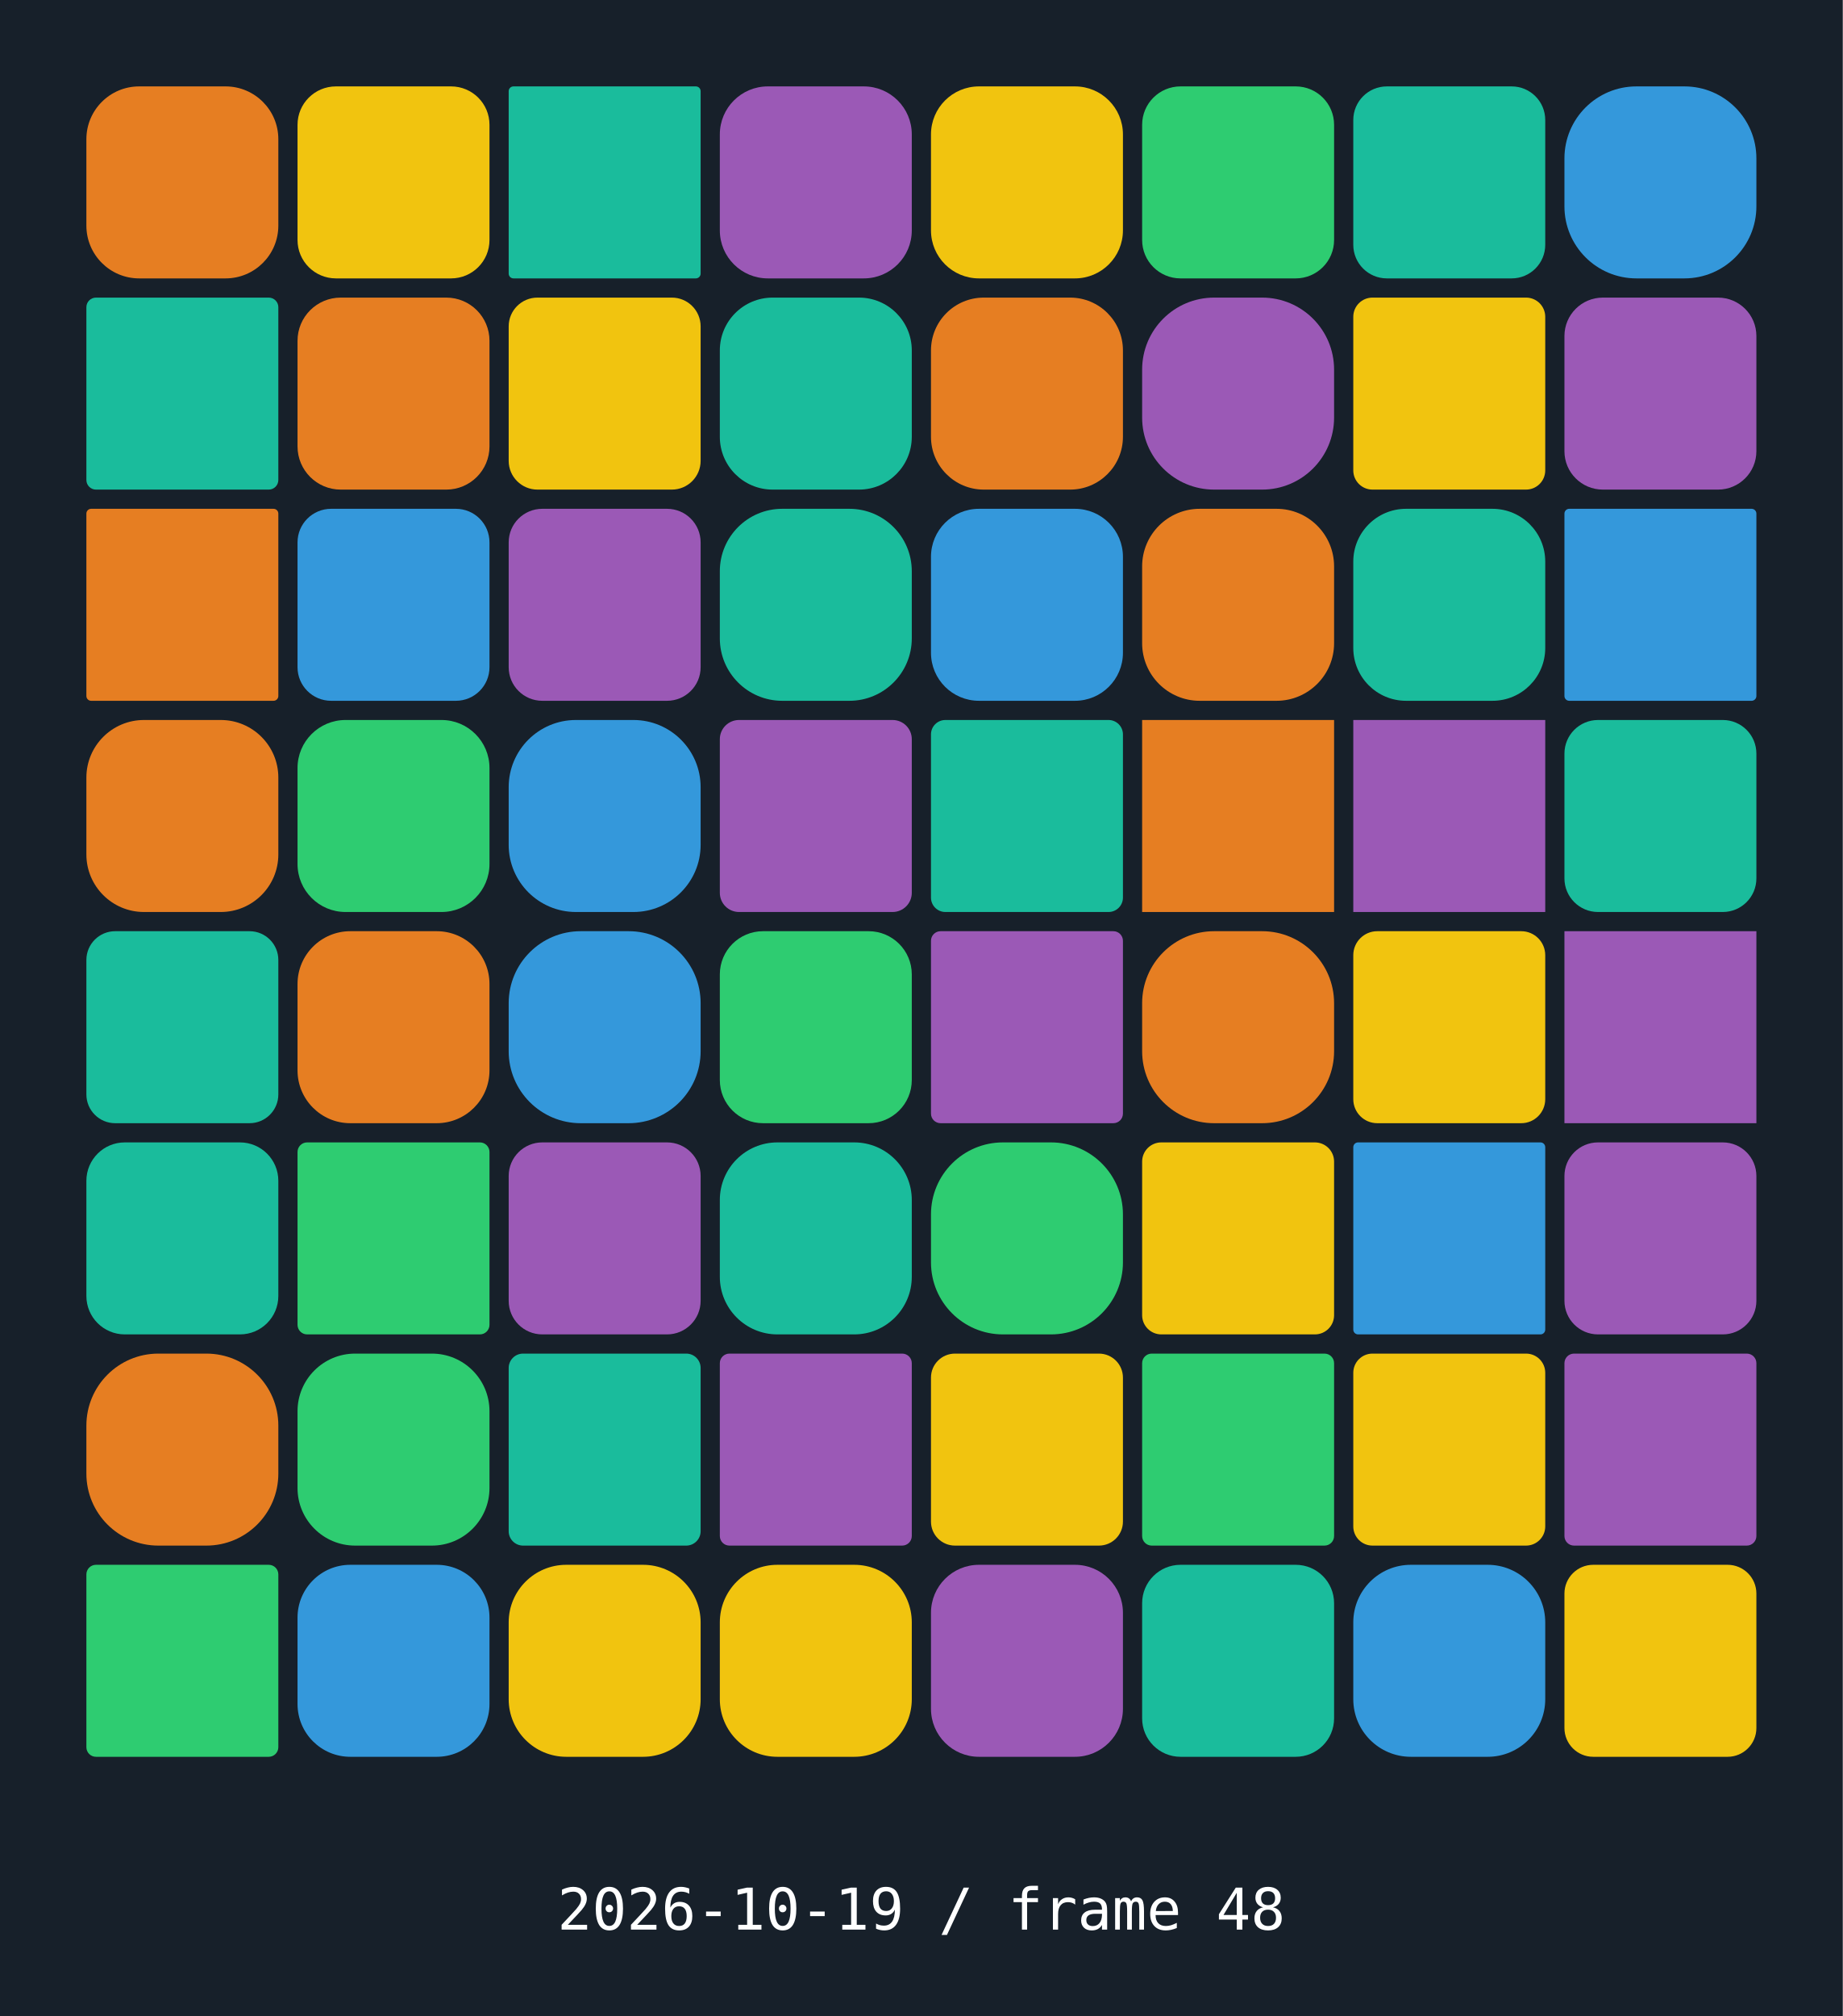
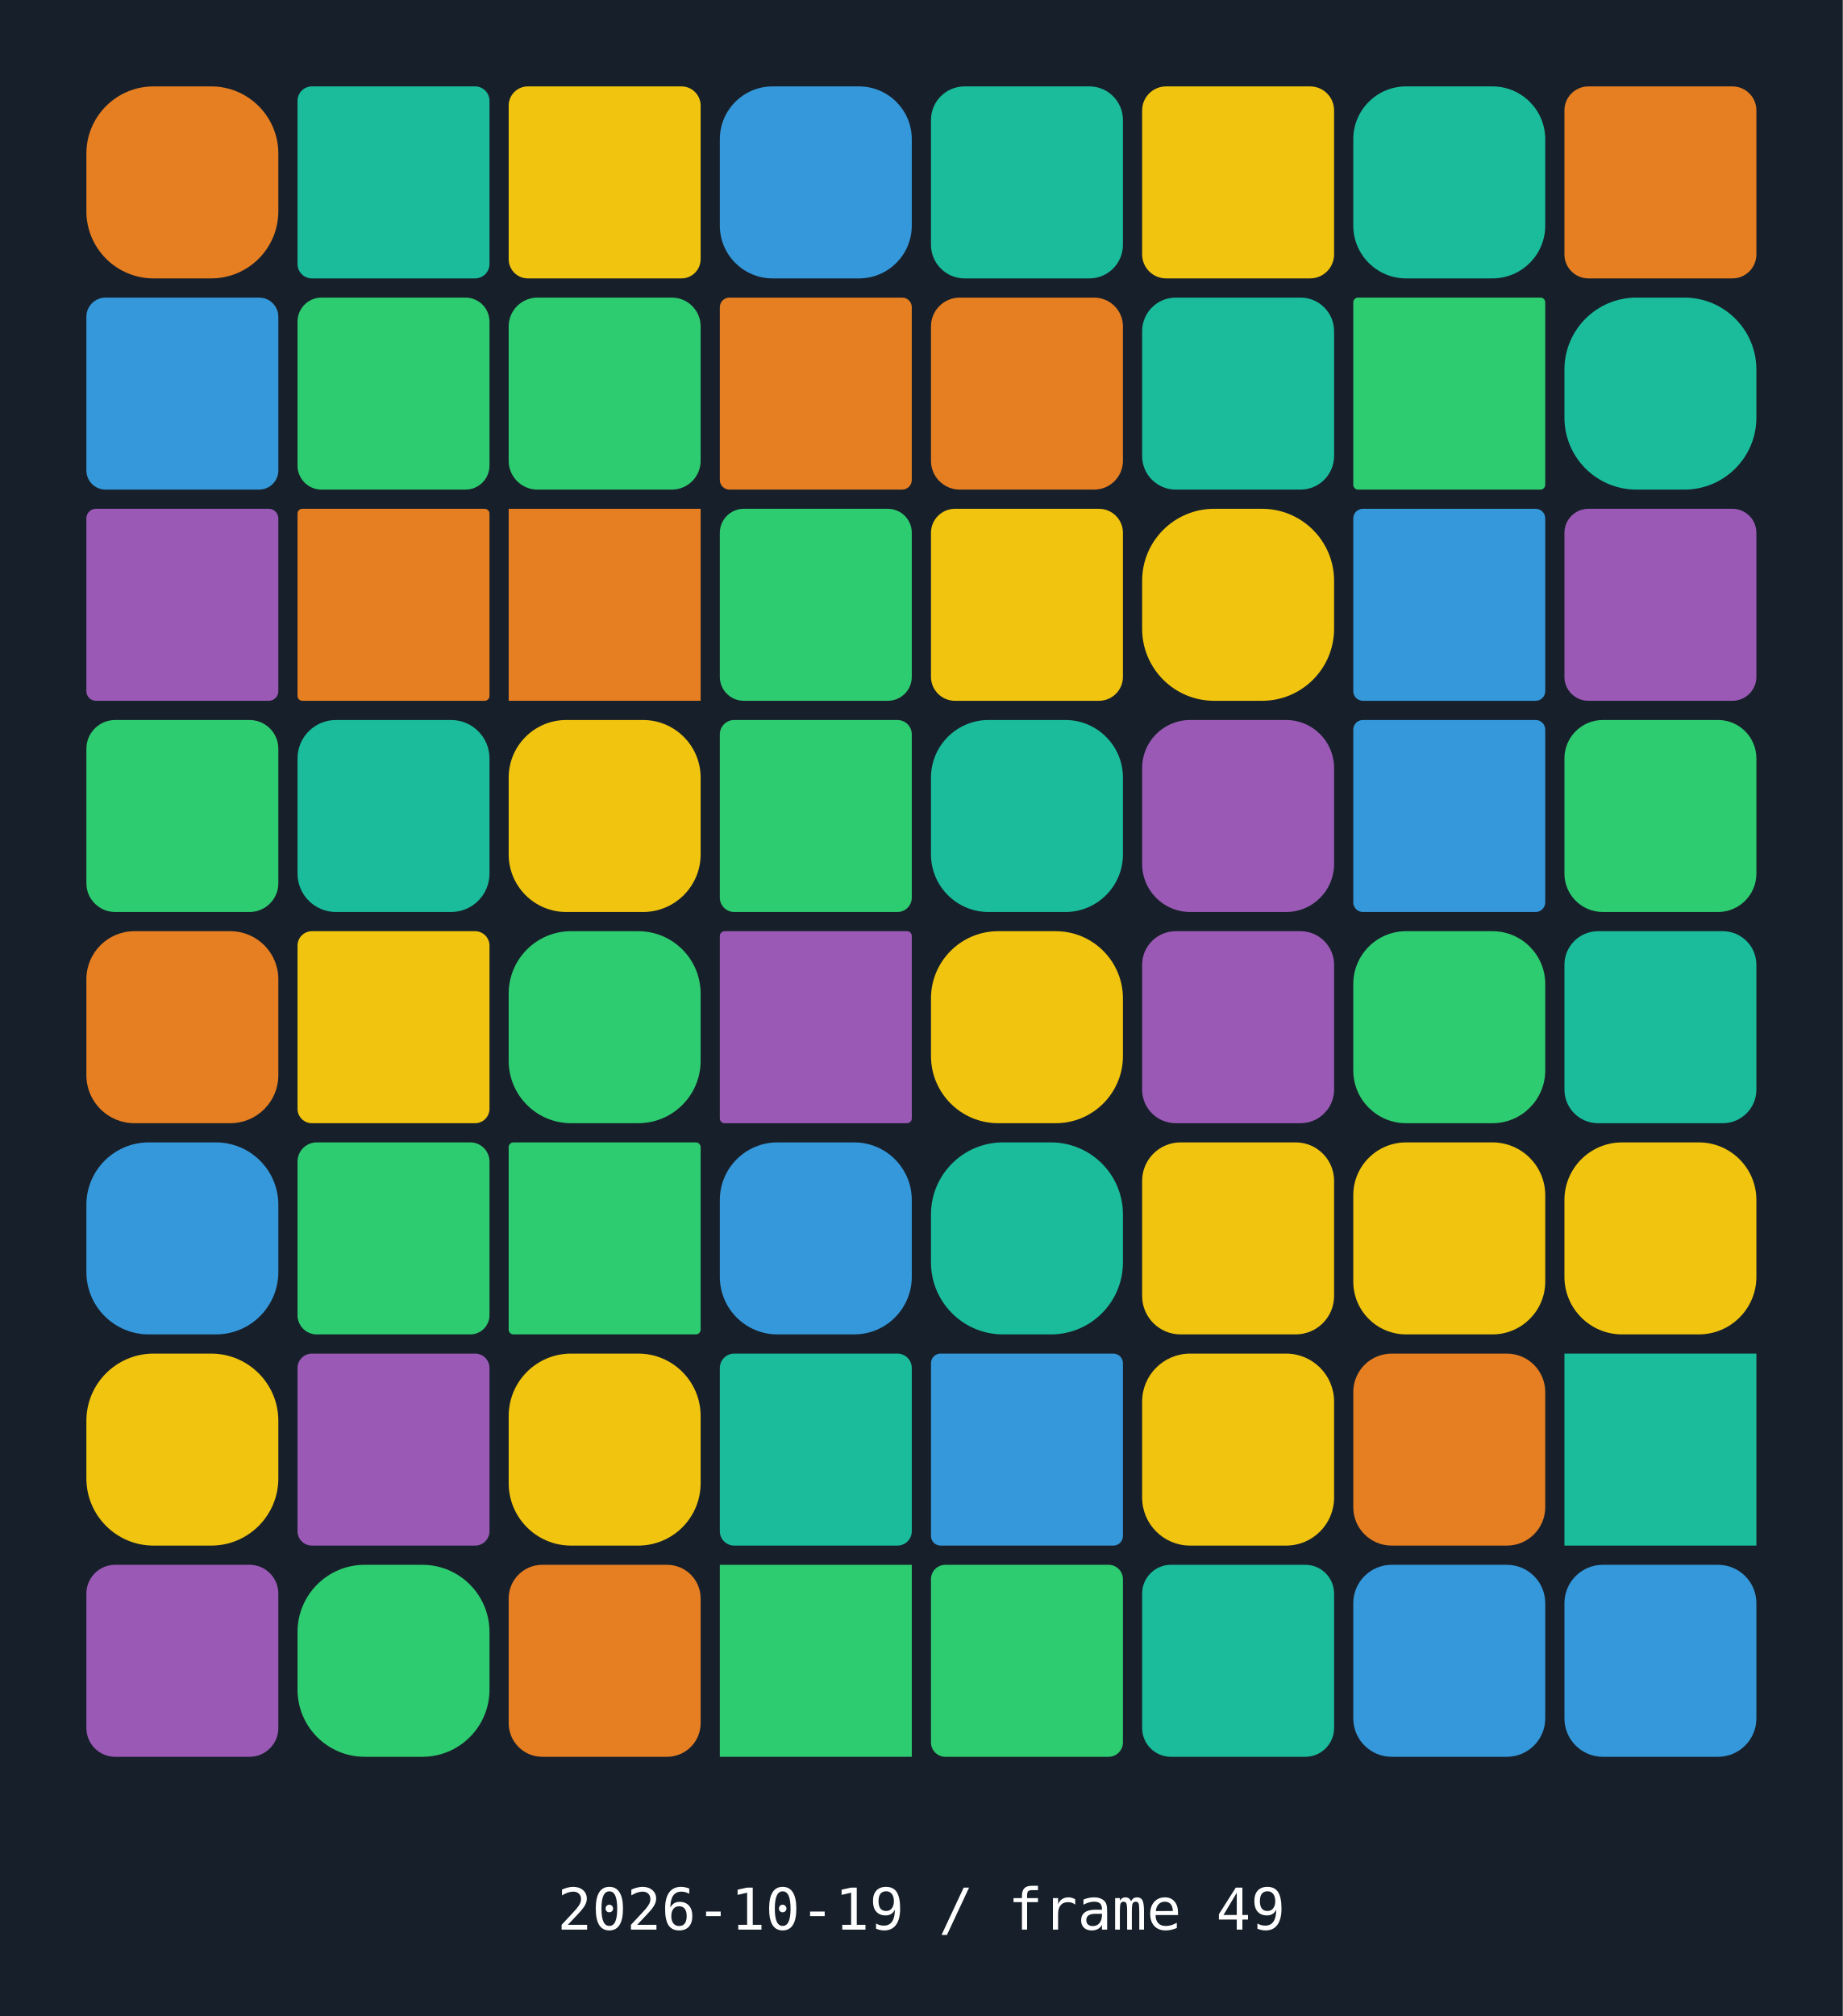
<svg xmlns="http://www.w3.org/2000/svg" width="384" height="420" viewBox="0 0 384 420">
  <rect width="384" height="420" fill="#17202a" />
-   <rect x="18" y="18" width="40" height="40" rx="11" fill="#e67e22" />
-   <rect x="62" y="18" width="40" height="40" rx="8" fill="#f1c40f" />
-   <rect x="106" y="18" width="40" height="40" rx="1" fill="#1abc9c" />
-   <rect x="150" y="18" width="40" height="40" rx="10" fill="#9b59b6" />
-   <rect x="194" y="18" width="40" height="40" rx="10" fill="#f1c40f" />
-   <rect x="238" y="18" width="40" height="40" rx="8" fill="#2ecc71" />
-   <rect x="282" y="18" width="40" height="40" rx="7" fill="#1abc9c" />
-   <rect x="326" y="18" width="40" height="40" rx="15" fill="#3498db" />
-   <rect x="18" y="62" width="40" height="40" rx="2" fill="#1abc9c" />
-   <rect x="62" y="62" width="40" height="40" rx="9" fill="#e67e22" />
-   <rect x="106" y="62" width="40" height="40" rx="6" fill="#f1c40f" />
-   <rect x="150" y="62" width="40" height="40" rx="11" fill="#1abc9c" />
-   <rect x="194" y="62" width="40" height="40" rx="11" fill="#e67e22" />
-   <rect x="238" y="62" width="40" height="40" rx="15" fill="#9b59b6" />
-   <rect x="282" y="62" width="40" height="40" rx="4" fill="#f1c40f" />
-   <rect x="326" y="62" width="40" height="40" rx="8" fill="#9b59b6" />
-   <rect x="18" y="106" width="40" height="40" rx="1" fill="#e67e22" />
-   <rect x="62" y="106" width="40" height="40" rx="7" fill="#3498db" />
-   <rect x="106" y="106" width="40" height="40" rx="7" fill="#9b59b6" />
-   <rect x="150" y="106" width="40" height="40" rx="13" fill="#1abc9c" />
-   <rect x="194" y="106" width="40" height="40" rx="10" fill="#3498db" />
-   <rect x="238" y="106" width="40" height="40" rx="12" fill="#e67e22" />
-   <rect x="282" y="106" width="40" height="40" rx="11" fill="#1abc9c" />
-   <rect x="326" y="106" width="40" height="40" rx="1" fill="#3498db" />
-   <rect x="18" y="150" width="40" height="40" rx="12" fill="#e67e22" />
-   <rect x="62" y="150" width="40" height="40" rx="10" fill="#2ecc71" />
-   <rect x="106" y="150" width="40" height="40" rx="14" fill="#3498db" />
-   <rect x="150" y="150" width="40" height="40" rx="4" fill="#9b59b6" />
-   <rect x="194" y="150" width="40" height="40" rx="3" fill="#1abc9c" />
-   <rect x="238" y="150" width="40" height="40" rx="0" fill="#e67e22" />
-   <rect x="282" y="150" width="40" height="40" rx="0" fill="#9b59b6" />
-   <rect x="326" y="150" width="40" height="40" rx="7" fill="#1abc9c" />
-   <rect x="18" y="194" width="40" height="40" rx="6" fill="#1abc9c" />
-   <rect x="62" y="194" width="40" height="40" rx="11" fill="#e67e22" />
-   <rect x="106" y="194" width="40" height="40" rx="15" fill="#3498db" />
-   <rect x="150" y="194" width="40" height="40" rx="9" fill="#2ecc71" />
-   <rect x="194" y="194" width="40" height="40" rx="2" fill="#9b59b6" />
-   <rect x="238" y="194" width="40" height="40" rx="15" fill="#e67e22" />
-   <rect x="282" y="194" width="40" height="40" rx="5" fill="#f1c40f" />
-   <rect x="326" y="194" width="40" height="40" rx="0" fill="#9b59b6" />
-   <rect x="18" y="238" width="40" height="40" rx="8" fill="#1abc9c" />
-   <rect x="62" y="238" width="40" height="40" rx="2" fill="#2ecc71" />
-   <rect x="106" y="238" width="40" height="40" rx="7" fill="#9b59b6" />
-   <rect x="150" y="238" width="40" height="40" rx="12" fill="#1abc9c" />
-   <rect x="194" y="238" width="40" height="40" rx="15" fill="#2ecc71" />
-   <rect x="238" y="238" width="40" height="40" rx="4" fill="#f1c40f" />
-   <rect x="282" y="238" width="40" height="40" rx="1" fill="#3498db" />
-   <rect x="326" y="238" width="40" height="40" rx="7" fill="#9b59b6" />
-   <rect x="18" y="282" width="40" height="40" rx="15" fill="#e67e22" />
-   <rect x="62" y="282" width="40" height="40" rx="12" fill="#2ecc71" />
-   <rect x="106" y="282" width="40" height="40" rx="3" fill="#1abc9c" />
-   <rect x="150" y="282" width="40" height="40" rx="2" fill="#9b59b6" />
-   <rect x="194" y="282" width="40" height="40" rx="5" fill="#f1c40f" />
-   <rect x="238" y="282" width="40" height="40" rx="2" fill="#2ecc71" />
-   <rect x="282" y="282" width="40" height="40" rx="4" fill="#f1c40f" />
-   <rect x="326" y="282" width="40" height="40" rx="2" fill="#9b59b6" />
-   <rect x="18" y="326" width="40" height="40" rx="2" fill="#2ecc71" />
-   <rect x="62" y="326" width="40" height="40" rx="11" fill="#3498db" />
-   <rect x="106" y="326" width="40" height="40" rx="12" fill="#f1c40f" />
-   <rect x="150" y="326" width="40" height="40" rx="12" fill="#f1c40f" />
-   <rect x="194" y="326" width="40" height="40" rx="10" fill="#9b59b6" />
-   <rect x="238" y="326" width="40" height="40" rx="8" fill="#1abc9c" />
-   <rect x="282" y="326" width="40" height="40" rx="12" fill="#3498db" />
-   <rect x="326" y="326" width="40" height="40" rx="6" fill="#f1c40f" />
-   <text x="192" y="402" text-anchor="middle" fill="#ffffff" font-family="monospace">2026-10-19 / frame 48</text>
+   <rect x="18" y="18" width="40" height="40" rx="14" fill="#e67e22" />
+   <rect x="62" y="18" width="40" height="40" rx="3" fill="#1abc9c" />
+   <rect x="106" y="18" width="40" height="40" rx="4" fill="#f1c40f" />
+   <rect x="150" y="18" width="40" height="40" rx="11" fill="#3498db" />
+   <rect x="194" y="18" width="40" height="40" rx="7" fill="#1abc9c" />
+   <rect x="238" y="18" width="40" height="40" rx="5" fill="#f1c40f" />
+   <rect x="282" y="18" width="40" height="40" rx="11" fill="#1abc9c" />
+   <rect x="326" y="18" width="40" height="40" rx="5" fill="#e67e22" />
+   <rect x="18" y="62" width="40" height="40" rx="4" fill="#3498db" />
+   <rect x="62" y="62" width="40" height="40" rx="5" fill="#2ecc71" />
+   <rect x="106" y="62" width="40" height="40" rx="6" fill="#2ecc71" />
+   <rect x="150" y="62" width="40" height="40" rx="2" fill="#e67e22" />
+   <rect x="194" y="62" width="40" height="40" rx="6" fill="#e67e22" />
+   <rect x="238" y="62" width="40" height="40" rx="7" fill="#1abc9c" />
+   <rect x="282" y="62" width="40" height="40" rx="1" fill="#2ecc71" />
+   <rect x="326" y="62" width="40" height="40" rx="15" fill="#1abc9c" />
+   <rect x="18" y="106" width="40" height="40" rx="2" fill="#9b59b6" />
+   <rect x="62" y="106" width="40" height="40" rx="1" fill="#e67e22" />
+   <rect x="106" y="106" width="40" height="40" rx="0" fill="#e67e22" />
+   <rect x="150" y="106" width="40" height="40" rx="5" fill="#2ecc71" />
+   <rect x="194" y="106" width="40" height="40" rx="5" fill="#f1c40f" />
+   <rect x="238" y="106" width="40" height="40" rx="15" fill="#f1c40f" />
+   <rect x="282" y="106" width="40" height="40" rx="2" fill="#3498db" />
+   <rect x="326" y="106" width="40" height="40" rx="5" fill="#9b59b6" />
+   <rect x="18" y="150" width="40" height="40" rx="6" fill="#2ecc71" />
+   <rect x="62" y="150" width="40" height="40" rx="8" fill="#1abc9c" />
+   <rect x="106" y="150" width="40" height="40" rx="12" fill="#f1c40f" />
+   <rect x="150" y="150" width="40" height="40" rx="3" fill="#2ecc71" />
+   <rect x="194" y="150" width="40" height="40" rx="12" fill="#1abc9c" />
+   <rect x="238" y="150" width="40" height="40" rx="10" fill="#9b59b6" />
+   <rect x="282" y="150" width="40" height="40" rx="2" fill="#3498db" />
+   <rect x="326" y="150" width="40" height="40" rx="8" fill="#2ecc71" />
+   <rect x="18" y="194" width="40" height="40" rx="10" fill="#e67e22" />
+   <rect x="62" y="194" width="40" height="40" rx="3" fill="#f1c40f" />
+   <rect x="106" y="194" width="40" height="40" rx="13" fill="#2ecc71" />
+   <rect x="150" y="194" width="40" height="40" rx="1" fill="#9b59b6" />
+   <rect x="194" y="194" width="40" height="40" rx="14" fill="#f1c40f" />
+   <rect x="238" y="194" width="40" height="40" rx="7" fill="#9b59b6" />
+   <rect x="282" y="194" width="40" height="40" rx="11" fill="#2ecc71" />
+   <rect x="326" y="194" width="40" height="40" rx="7" fill="#1abc9c" />
+   <rect x="18" y="238" width="40" height="40" rx="13" fill="#3498db" />
+   <rect x="62" y="238" width="40" height="40" rx="4" fill="#2ecc71" />
+   <rect x="106" y="238" width="40" height="40" rx="1" fill="#2ecc71" />
+   <rect x="150" y="238" width="40" height="40" rx="12" fill="#3498db" />
+   <rect x="194" y="238" width="40" height="40" rx="15" fill="#1abc9c" />
+   <rect x="238" y="238" width="40" height="40" rx="8" fill="#f1c40f" />
+   <rect x="282" y="238" width="40" height="40" rx="11" fill="#f1c40f" />
+   <rect x="326" y="238" width="40" height="40" rx="12" fill="#f1c40f" />
+   <rect x="18" y="282" width="40" height="40" rx="14" fill="#f1c40f" />
+   <rect x="62" y="282" width="40" height="40" rx="3" fill="#9b59b6" />
+   <rect x="106" y="282" width="40" height="40" rx="13" fill="#f1c40f" />
+   <rect x="150" y="282" width="40" height="40" rx="3" fill="#1abc9c" />
+   <rect x="194" y="282" width="40" height="40" rx="2" fill="#3498db" />
+   <rect x="238" y="282" width="40" height="40" rx="10" fill="#f1c40f" />
+   <rect x="282" y="282" width="40" height="40" rx="8" fill="#e67e22" />
+   <rect x="326" y="282" width="40" height="40" rx="0" fill="#1abc9c" />
+   <rect x="18" y="326" width="40" height="40" rx="6" fill="#9b59b6" />
+   <rect x="62" y="326" width="40" height="40" rx="14" fill="#2ecc71" />
+   <rect x="106" y="326" width="40" height="40" rx="7" fill="#e67e22" />
+   <rect x="150" y="326" width="40" height="40" rx="0" fill="#2ecc71" />
+   <rect x="194" y="326" width="40" height="40" rx="3" fill="#2ecc71" />
+   <rect x="238" y="326" width="40" height="40" rx="6" fill="#1abc9c" />
+   <rect x="282" y="326" width="40" height="40" rx="8" fill="#3498db" />
+   <rect x="326" y="326" width="40" height="40" rx="8" fill="#3498db" />
+   <text x="192" y="402" text-anchor="middle" fill="#ffffff" font-family="monospace">2026-10-19 / frame 49</text>
</svg>
